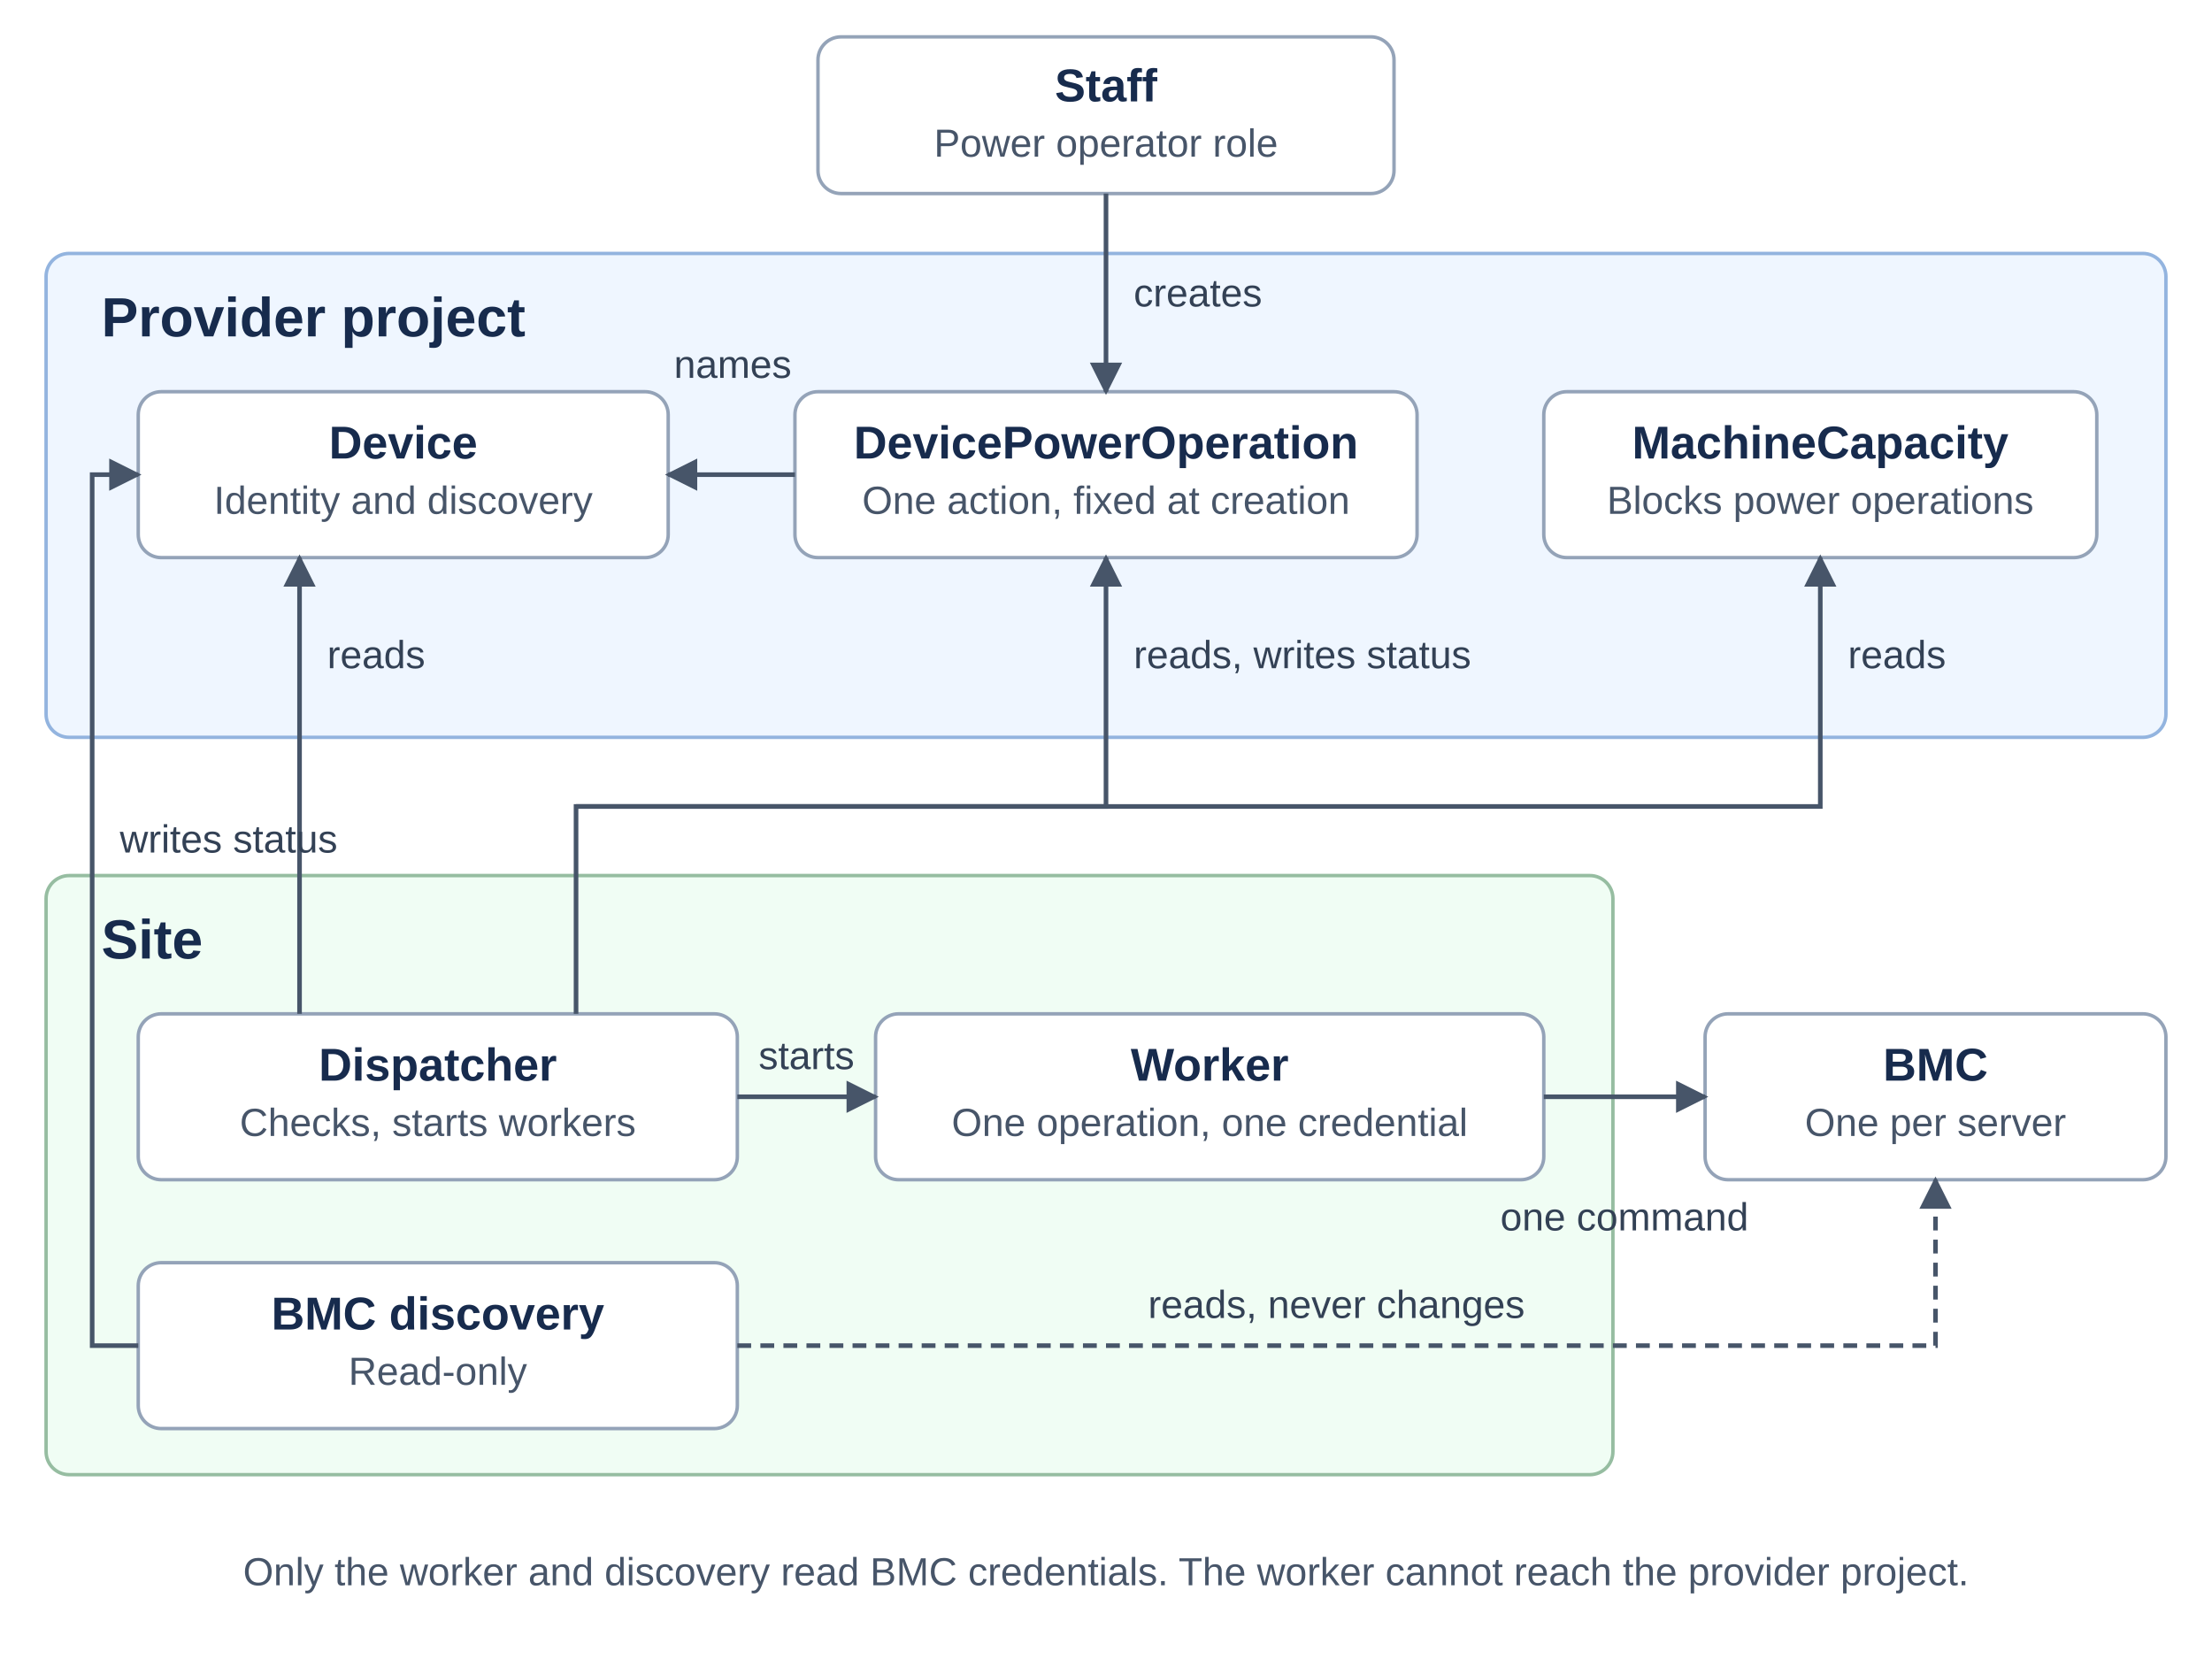
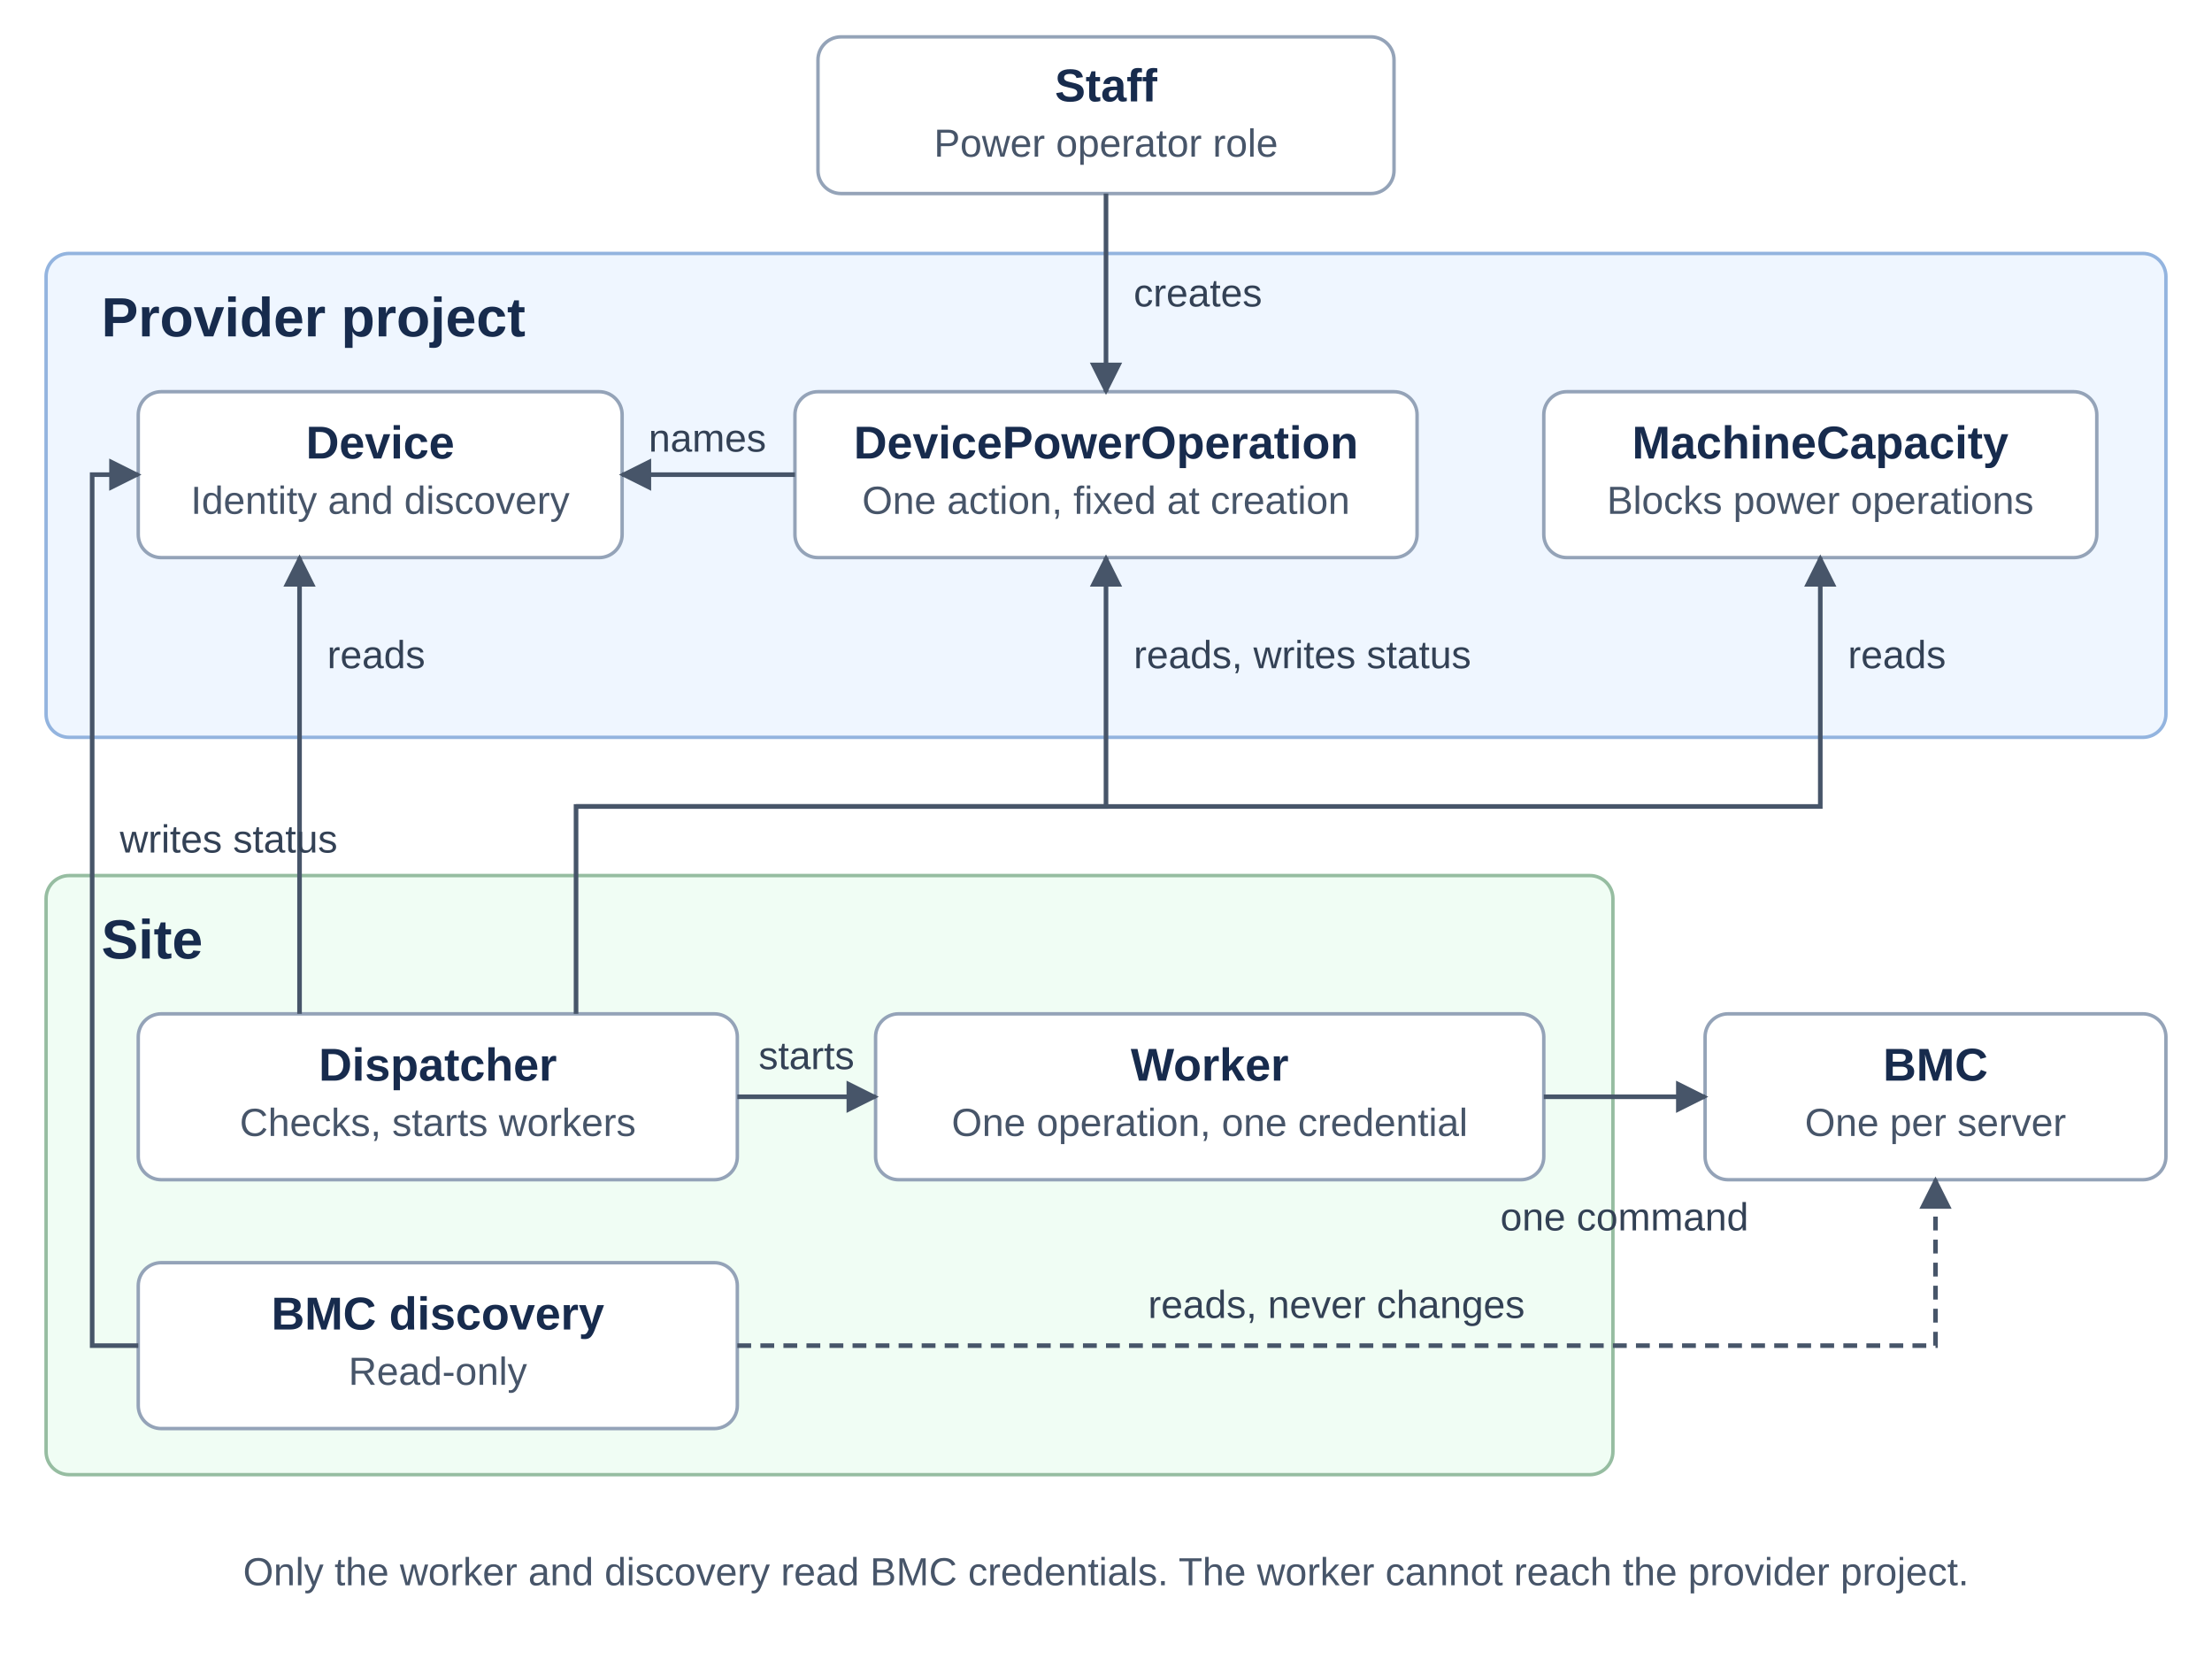
<svg xmlns="http://www.w3.org/2000/svg" width="960" height="720" viewBox="0 0 960 720" role="img" aria-labelledby="title description">
  <defs>
    <marker id="arrow" viewBox="0 0 10 10" refX="9" refY="5" markerWidth="7" markerHeight="7" orient="auto-start-reverse">
      <path d="M 0 0 L 10 5 L 0 10 z" fill="#475569" />
    </marker>
  </defs>
  <style>text { font-family: Arial, Helvetica, sans-serif; fill: #172b4d; } .heading { font-size: 24px; font-weight: 700; } .label { font-size: 20px; font-weight: 700; } .detail { font-size: 17px; fill: #475569; } .edge { font-size: 17px; fill: #334155; } .line { fill: none; stroke: #475569; stroke-width: 2; marker-end: url(#arrow); }</style>
  <rect width="960" height="720" fill="white" />
  <rect x="355" y="16" width="250" height="68" rx="10" fill="#ffffff" stroke="#94a3b8" stroke-width="1.5" />
  <text x="480" y="44" class="label" text-anchor="middle">Staff</text>
  <text x="480" y="68" class="detail" text-anchor="middle">Power operator role</text>
  <rect x="20" y="110" width="920" height="210" rx="10" fill="#eff6ff" stroke="#93b4df" stroke-width="1.5" />
  <text x="44" y="146" class="heading" text-anchor="start">Provider project</text>
-   <rect x="60" y="170" width="230" height="72" rx="10" fill="#ffffff" stroke="#94a3b8" stroke-width="1.5" />
-   <text x="175" y="199" class="label" text-anchor="middle">Device</text>
-   <text x="175" y="223" class="detail" text-anchor="middle">Identity and discovery</text>
+   <rect x="60" y="170" width="210" height="72" rx="10" fill="#ffffff" stroke="#94a3b8" stroke-width="1.5" />
+   <text x="165" y="199" class="label" text-anchor="middle">Device</text>
+   <text x="165" y="223" class="detail" text-anchor="middle">Identity and discovery</text>
  <rect x="345" y="170" width="270" height="72" rx="10" fill="#ffffff" stroke="#94a3b8" stroke-width="1.5" />
  <text x="480" y="199" class="label" text-anchor="middle">DevicePowerOperation</text>
  <text x="480" y="223" class="detail" text-anchor="middle">One action, fixed at creation</text>
  <rect x="670" y="170" width="240" height="72" rx="10" fill="#ffffff" stroke="#94a3b8" stroke-width="1.5" />
  <text x="790" y="199" class="label" text-anchor="middle">MachineCapacity</text>
  <text x="790" y="223" class="detail" text-anchor="middle">Blocks power operations</text>
  <path d="M 480 84 L 480 170" class="line" />
  <text x="492" y="133" class="edge" text-anchor="start">creates</text>
-   <path d="M 345 206 L 290 206" class="line" />
-   <text x="318" y="164" class="edge" text-anchor="middle">names</text>
+   <path d="M 345 206 L 270 206" class="line" />
+   <text x="307" y="196" class="edge" text-anchor="middle">names</text>
  <rect x="20" y="380" width="680" height="260" rx="10" fill="#f0fdf4" stroke="#96bda1" stroke-width="1.5" />
  <text x="44" y="416" class="heading" text-anchor="start">Site</text>
  <rect x="60" y="440" width="260" height="72" rx="10" fill="#ffffff" stroke="#94a3b8" stroke-width="1.5" />
  <text x="190" y="469" class="label" text-anchor="middle">Dispatcher</text>
  <text x="190" y="493" class="detail" text-anchor="middle">Checks, starts workers</text>
  <rect x="380" y="440" width="290" height="72" rx="10" fill="#ffffff" stroke="#94a3b8" stroke-width="1.5" />
  <text x="525" y="469" class="label" text-anchor="middle">Worker</text>
  <text x="525" y="493" class="detail" text-anchor="middle">One operation, one credential</text>
  <rect x="60" y="548" width="260" height="72" rx="10" fill="#ffffff" stroke="#94a3b8" stroke-width="1.5" />
  <text x="190" y="577" class="label" text-anchor="middle">BMC discovery</text>
  <text x="190" y="601" class="detail" text-anchor="middle">Read-only</text>
  <rect x="740" y="440" width="200" height="72" rx="10" fill="#ffffff" stroke="#94a3b8" stroke-width="1.5" />
  <text x="840" y="469" class="label" text-anchor="middle">BMC</text>
  <text x="840" y="493" class="detail" text-anchor="middle">One per server</text>
  <path d="M 250 440 L 250 350 L 480 350 L 480 242" class="line" />
  <text x="492" y="290" class="edge" text-anchor="start">reads, writes status</text>
  <path d="M 130 440 L 130 242" class="line" />
  <text x="142" y="290" class="edge" text-anchor="start">reads</text>
  <path d="M 250 350 L 790 350 L 790 242" class="line" />
  <text x="802" y="290" class="edge" text-anchor="start">reads</text>
  <path d="M 60 584 L 40 584 L 40 206 L 60 206" class="line" />
  <text x="52" y="370" class="edge" text-anchor="start">writes status</text>
  <path d="M 320 476 L 380 476" class="line" />
  <text x="350" y="464" class="edge" text-anchor="middle">starts</text>
  <path d="M 670 476 L 740 476" class="line" />
  <text x="705" y="534" class="edge" text-anchor="middle">one command</text>
  <path d="M 320 584 L 840 584 L 840 512" class="line" stroke-dasharray="6 4" />
  <text x="580" y="572" class="edge" text-anchor="middle">reads, never changes</text>
  <text x="480" y="688" class="detail" text-anchor="middle">Only the worker and discovery read BMC credentials. The worker cannot reach the provider project.</text>
</svg>
